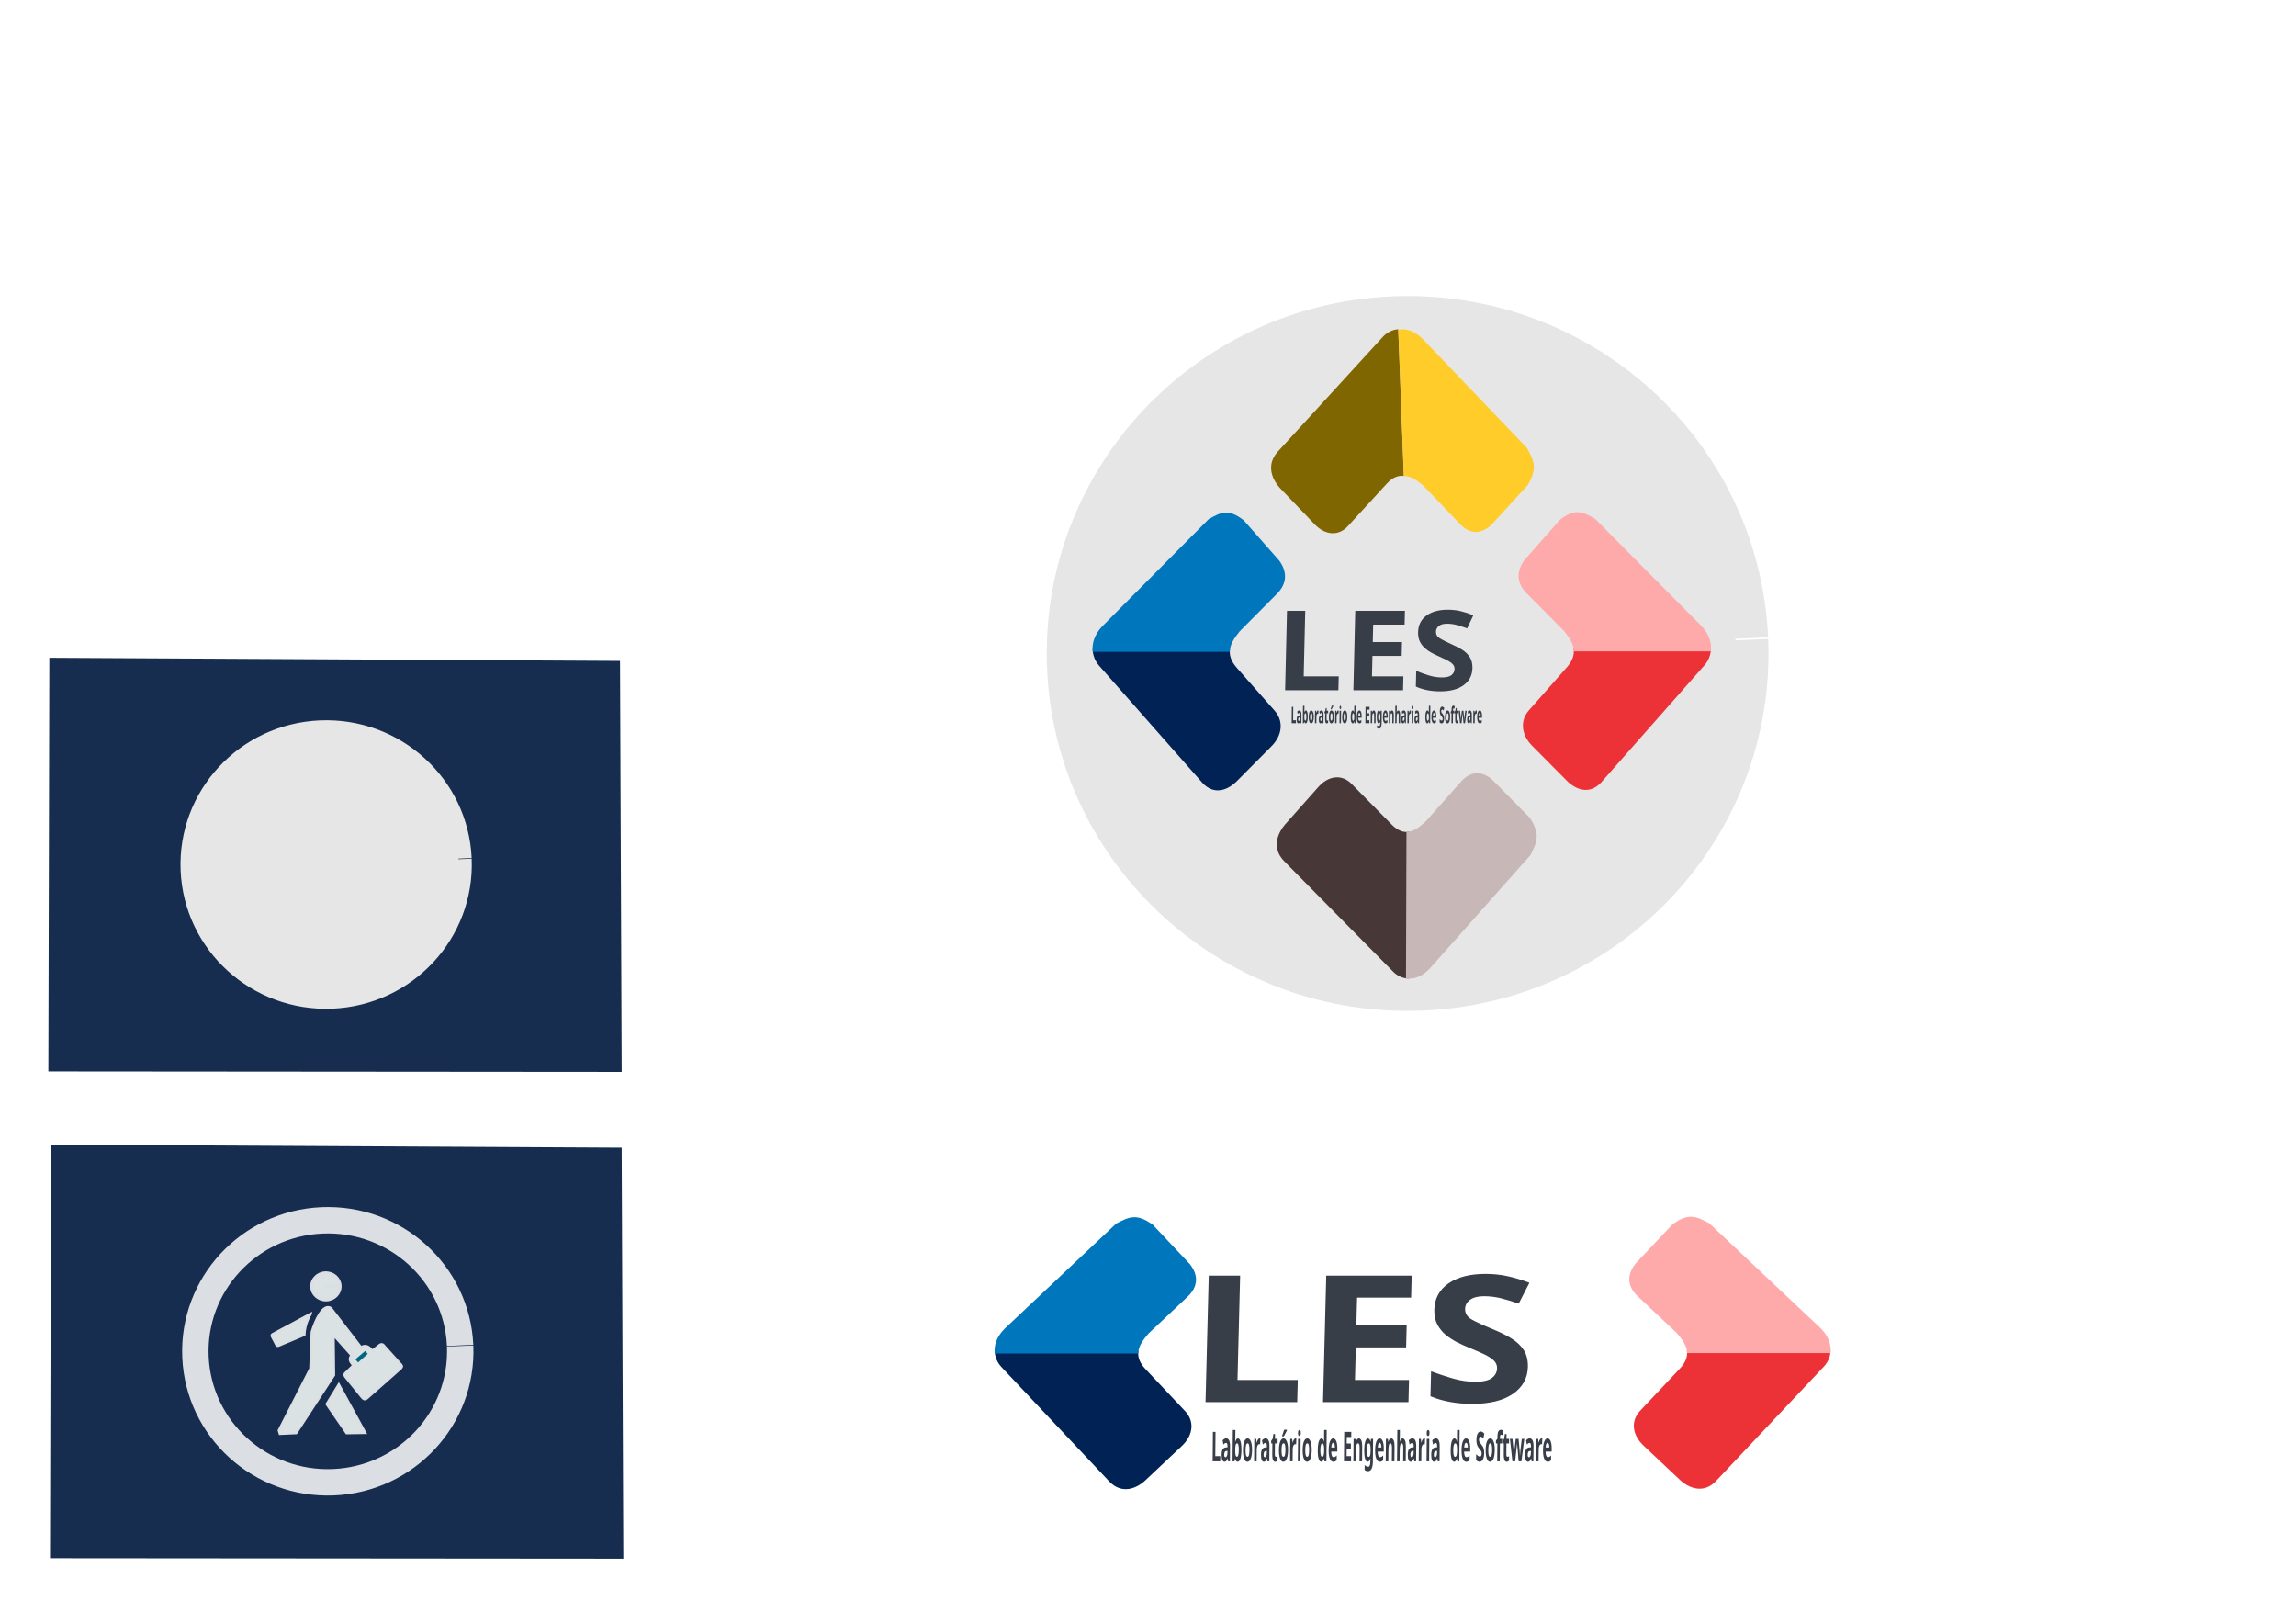
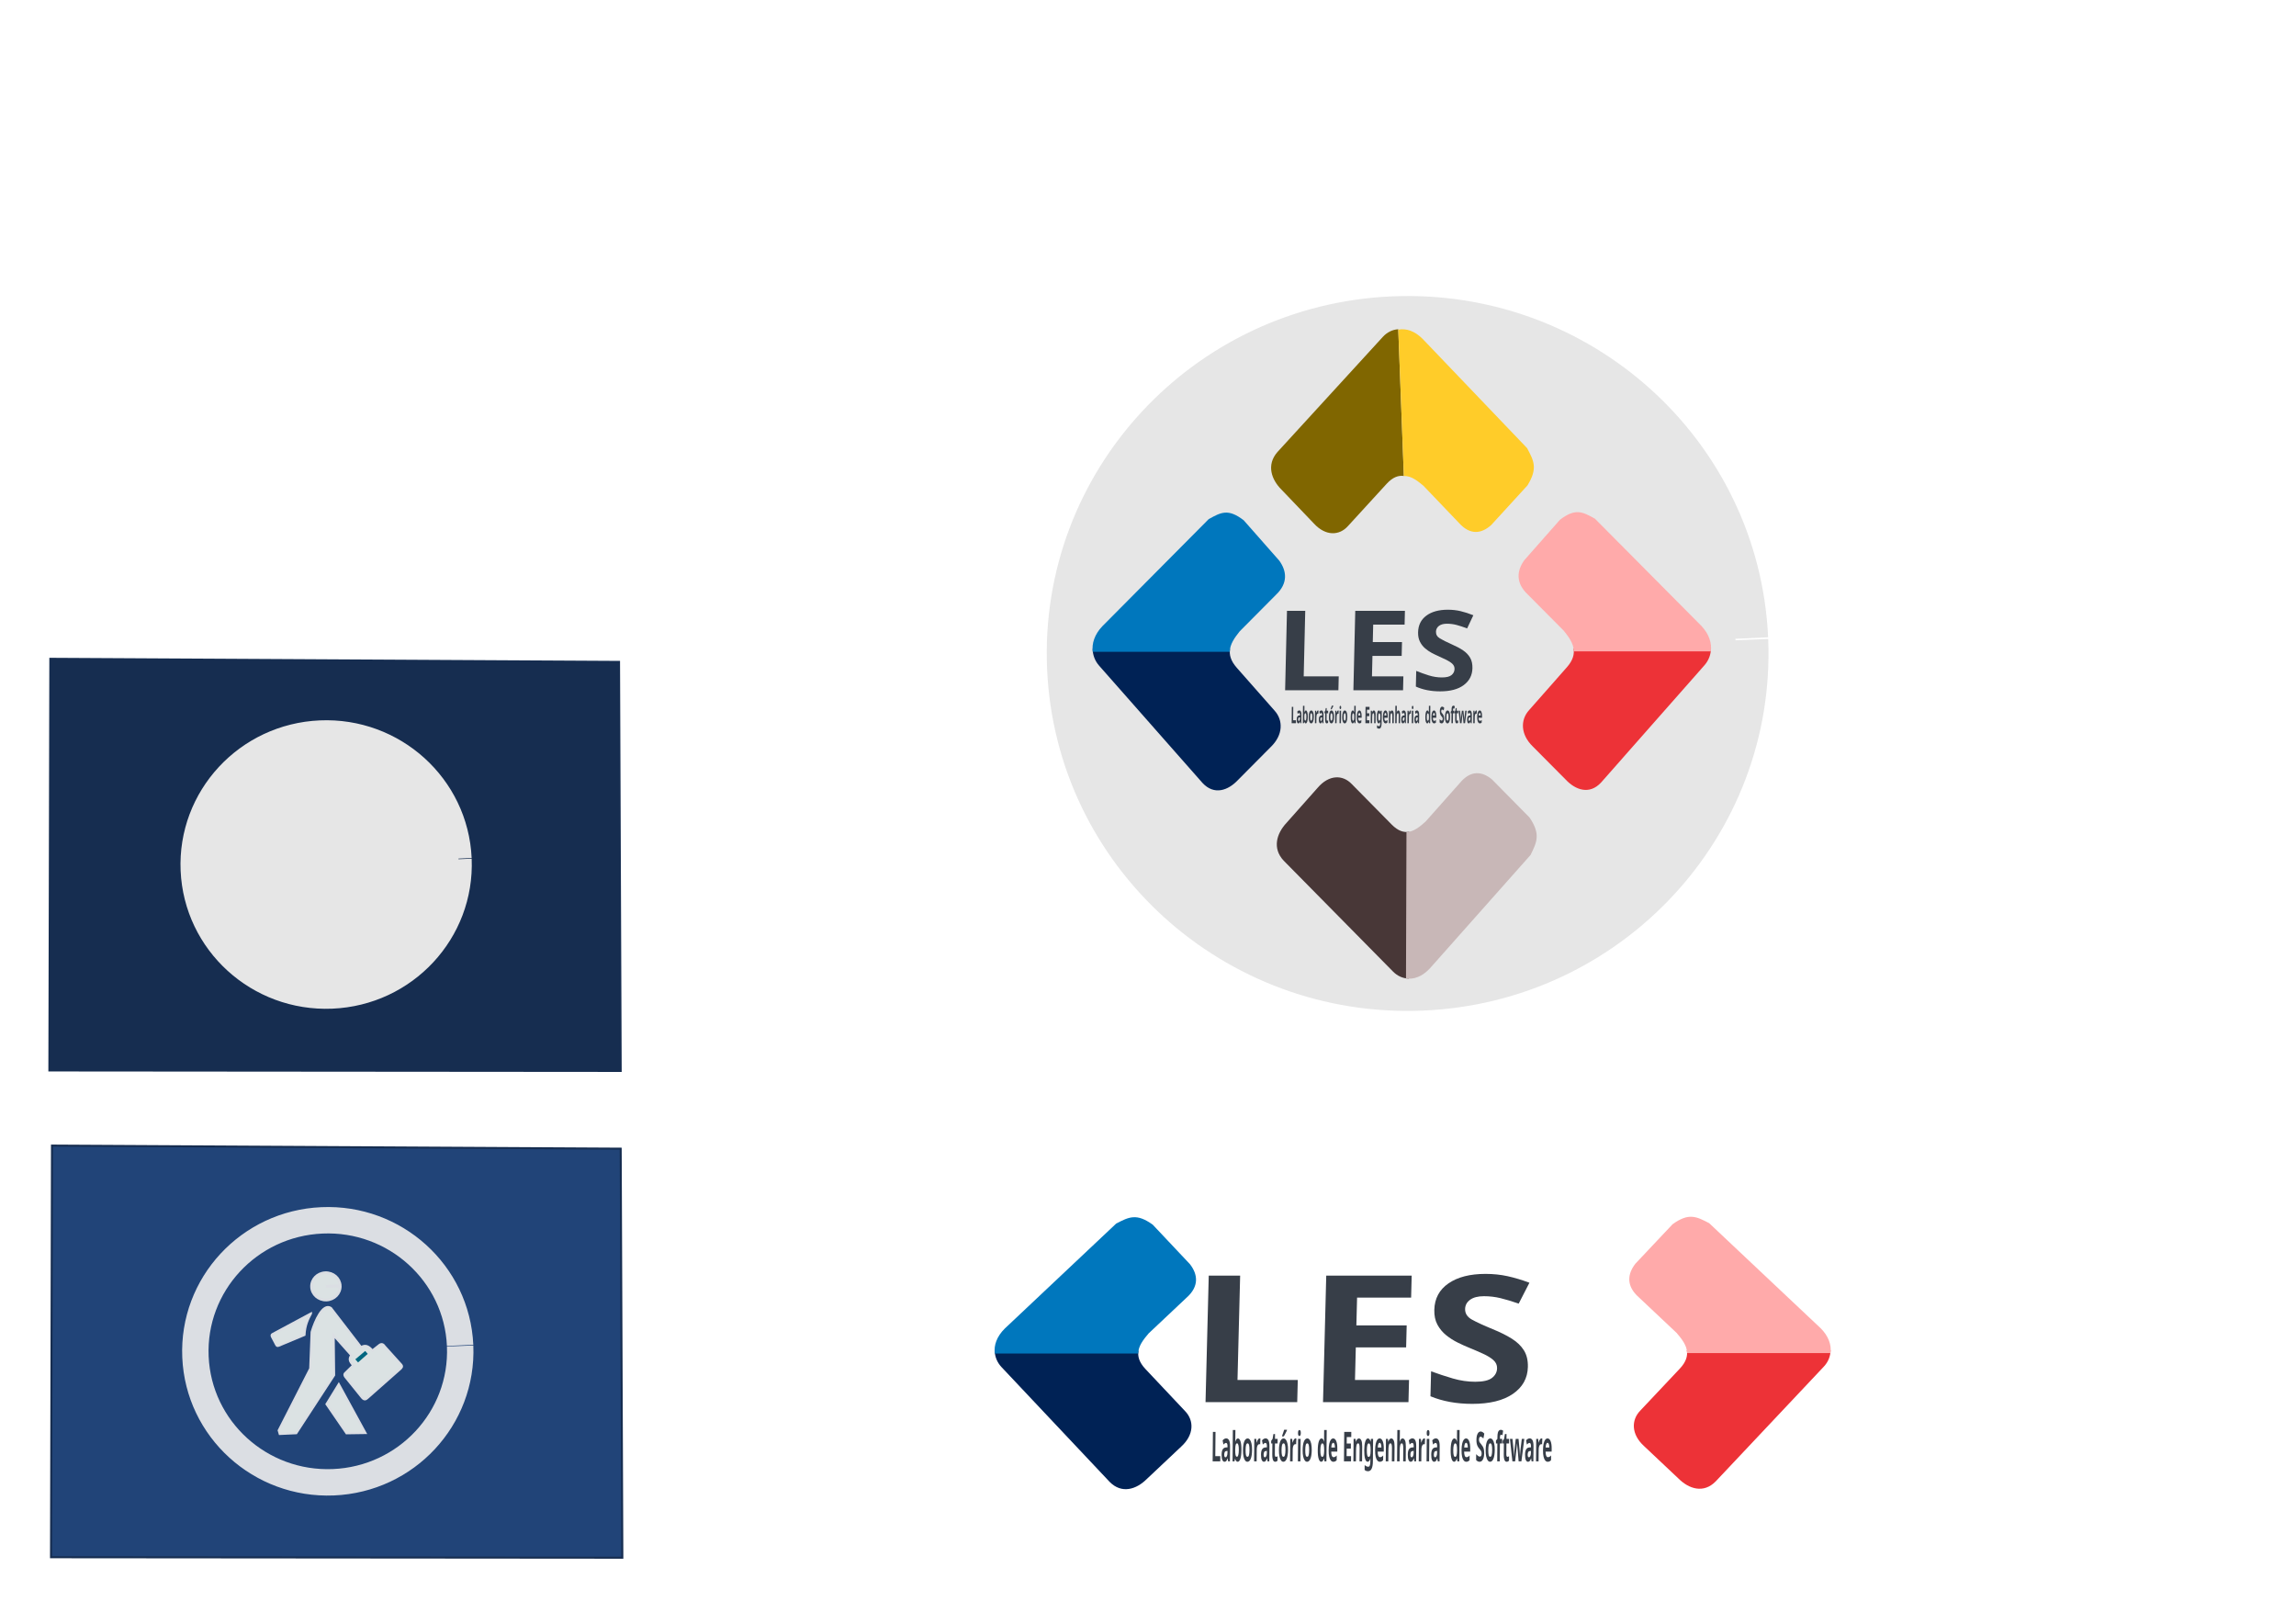
<svg xmlns="http://www.w3.org/2000/svg" xmlns:ns1="http://www.openswatchbook.org/uri/2009/osb" xmlns:xlink="http://www.w3.org/1999/xlink" width="297mm" height="210mm" viewBox="0 0 1052.362 744.094" id="svg4291" version="1.1">
  <defs id="defs4293">
    <linearGradient id="linearGradient4234" ns1:paint="solid">
      <stop style="stop-color:#000000;stop-opacity:1;" offset="0" id="stop4236" />
    </linearGradient>
    <linearGradient id="linearGradient4857">
      <stop style="stop-color:#000000;stop-opacity:1;" offset="0" id="stop4859" />
      <stop style="stop-color:#000000;stop-opacity:0;" offset="1" id="stop4861" />
    </linearGradient>
    <linearGradient xlink:href="#linearGradient4857" id="linearGradient4863" x1="154.665" y1="638.584" x2="852.384" y2="638.584" gradientUnits="userSpaceOnUse" gradientTransform="translate(2.601568,-155.3222)" />
    <linearGradient xlink:href="#linearGradient4857" id="linearGradient4912" gradientUnits="userSpaceOnUse" gradientTransform="matrix(0.3351919,0,0,0.3351919,320.3932,781.7238)" x1="154.665" y1="638.584" x2="852.384" y2="638.584" />
    <linearGradient xlink:href="#linearGradient4857" id="linearGradient4978" gradientUnits="userSpaceOnUse" gradientTransform="matrix(1.174898,0,0,1.174898,73.22998,-5.5547)" x1="154.665" y1="638.584" x2="852.384" y2="638.584" />
    <linearGradient xlink:href="#linearGradient4857" id="linearGradient4990" gradientUnits="userSpaceOnUse" gradientTransform="matrix(1.174898,0,0,1.174898,-180.82,-8.161539)" x1="154.665" y1="638.584" x2="852.384" y2="638.584" />
    <linearGradient xlink:href="#linearGradient4857" id="linearGradient4451" gradientUnits="userSpaceOnUse" gradientTransform="matrix(1.210082,0,0,1.210082,-65.82173,165.5088)" x1="154.665" y1="638.584" x2="852.384" y2="638.584" />
    <linearGradient id="linearGradient1119">
      <stop id="stop1115" offset="0" style="stop-color:#3771c8;stop-opacity:1;" />
      <stop id="stop1117" offset="1" style="stop-color:#3771c8;stop-opacity:0;" />
    </linearGradient>
    <clipPath id="clipPath2129" clipPathUnits="userSpaceOnUse">
      <rect y="264.178" x="100.73" height="28.069" width="29.427" id="rect2131" style="fill:#cccccc;fill-opacity:1;stroke:none;stroke-width:0;stroke-linejoin:miter;stroke-miterlimit:4;stroke-dasharray:none;stroke-opacity:1" />
    </clipPath>
    <clipPath id="clipPath229" clipPathUnits="userSpaceOnUse">
      <rect y="212.168" x="83.872" height="65.945" width="65.625" id="rect231" style="fill:#000000;fill-opacity:0;stroke:#decd87;stroke-width:0.235;stroke-miterlimit:4;stroke-dasharray:none;stroke-opacity:0.996" />
    </clipPath>
    <linearGradient gradientUnits="userSpaceOnUse" y2="250.986" x2="198.574" y1="267.31" x1="214.825" id="linearGradient1121" xlink:href="#linearGradient1119" />
    <clipPath clipPathUnits="userSpaceOnUse" id="clipPath2129-4">
      <rect style="fill:#cccccc;fill-opacity:1;stroke:none;stroke-width:0;stroke-linejoin:miter;stroke-miterlimit:4;stroke-dasharray:none;stroke-opacity:1" id="rect2131-8" width="29.427" height="28.069" x="100.73" y="264.178" />
    </clipPath>
    <clipPath clipPathUnits="userSpaceOnUse" id="clipPath229-3">
      <rect style="fill:#000000;fill-opacity:0;stroke:#decd87;stroke-width:0.235;stroke-miterlimit:4;stroke-dasharray:none;stroke-opacity:0.996" id="rect231-9" width="65.625" height="65.945" x="83.872" y="212.168" />
    </clipPath>
  </defs>
  <g id="layer1" transform="translate(0,-308.2677)">
    <path transform="scale(-1,1)" d="M -795.438,600.999 A 150.413,148.816 0 0 1 -638.545,459.065 150.413,148.816 0 0 1 -494.905,614.127 150.413,148.816 0 0 1 -651.463,756.422 150.413,148.816 0 0 1 -795.468,601.693" id="path203" style="fill:#e6e6e6;fill-opacity:1;stroke:#e6e6e6;stroke-width:29.981;stroke-miterlimit:4;stroke-dasharray:none" />
    <path style="display:inline;fill:none;fill-rule:evenodd;stroke:#000000;stroke-width:2.75;stroke-linecap:butt;stroke-linejoin:miter;stroke-miterlimit:4;stroke-dasharray:none;stroke-opacity:1" d="m -6.085,560.871 v 0" id="path4274" />
    <path style="opacity:0;fill:none;fill-opacity:1;stroke:#ff0000;stroke-width:3;stroke-linecap:round;stroke-linejoin:bevel;stroke-miterlimit:4;stroke-dasharray:none;stroke-opacity:1" id="path4409" d="M -1.243,533.291 A 490.848,237.563 0 0 1 510.905,306.717 490.848,237.563 0 0 1 979.483,554.396 490.848,237.563 0 0 1 468.136,781.393 490.848,237.563 0 0 1 -1.317,534.102" />
-     <path id="path4269" d="m 23.829,833.257 -0.443,188.647 261.86,0.216 -0.757,-187.451 z" style="fill:#162d50;fill-rule:evenodd;stroke:#162d50;stroke-width:0.922px;stroke-linecap:butt;stroke-linejoin:miter;stroke-opacity:1" />
+     <path id="path4269" d="m 23.829,833.257 -0.443,188.647 261.86,0.216 -0.757,-187.451 z" style="fill:#214478;fill-rule:evenodd;stroke:#162d50;stroke-width:0.922px;stroke-linecap:butt;stroke-linejoin:miter;stroke-opacity:1" />
    <g id="g465">
      <path style="fill:#dbe2e3;fill-rule:evenodd;stroke:#dbdee3;stroke-width:1px;stroke-linecap:butt;stroke-linejoin:miter;stroke-opacity:1" d="m 142.516,910.214 -17.471,9.375 c -0.333,0.227 -0.768,0.367 -0.426,1.172 l 2.024,3.835 c 0.391,0.801 0.781,0.341 1.172,0.32 l 11.718,-4.9 c 0.281,-4.628 1.621,-7.236 2.983,-9.801 z" id="path4271" />
      <path id="path4273" d="m 155.278,942.617 12.198,22.331 -8.645,0.129 -9.157,-13.337 z" style="fill:#dbe2e3;fill-rule:evenodd;stroke:#dbdee3;stroke-width:1px;stroke-linecap:butt;stroke-linejoin:miter;stroke-opacity:1" />
      <path style="fill:#dbe2e3;fill-rule:evenodd;stroke:#dbdee3;stroke-width:1px;stroke-linecap:butt;stroke-linejoin:miter;stroke-opacity:1" d="m 151.656,907.674 13.849,17.99 c 1.954,-1.268 3.504,-0.453 5.178,1.527 l 3.162,-2.487 c 0.906,-0.724 1.714,-0.572 2.418,0.512 l 7.594,8.42 c 0.794,0.893 0.159,1.5 -0.522,2.098 l -14.773,13.048 c -0.717,0.585 -1.388,1.352 -2.59,-0.004 l -7.31,-9.063 c -1.157,-1.285 -0.841,-1.916 -0.208,-2.406 l 3.464,-3.391 c -1.789,-1.732 -2.052,-3.051 -0.856,-4.554 l -8.147,-9.176 0.205,18.273 -17.336,26.576 -7.552,0.348 -0.472,-1.609 14.451,-28.317 0.644,-16.746 c 1.482,-5.091 5.145,-13.385 8.801,-11.04 z" id="path4275" />
      <path style="fill:#006680;fill-opacity:1;fill-rule:evenodd;stroke:none;stroke-width:1px;stroke-linecap:butt;stroke-linejoin:miter;stroke-opacity:1" d="m 162.868,931.193 1.243,1.431 4.444,-3.917 -1.168,-1.318 z" id="path4277" />
      <path transform="scale(-1,1)" d="m -210.891,924.809 a 60.71,60.065 0 0 1 63.326,-57.288 60.71,60.065 0 0 1 57.976,62.586 60.71,60.065 0 0 1 -63.19,57.434 60.71,60.065 0 0 1 -58.124,-62.452" id="path4279" style="fill:none;fill-opacity:1;stroke:#dbdee3;stroke-width:12.101;stroke-miterlimit:4;stroke-dasharray:none" />
      <path transform="scale(-1,1)" d="m -155.92,897.488 a 6.556,6.244 0 0 1 6.825,-5.956 6.556,6.244 0 0 1 6.275,6.481 6.556,6.244 0 0 1 -6.784,5.998 6.556,6.244 0 0 1 -6.319,-6.442 l 6.553,0.202 z" id="path4281" style="fill:#dbe2e3;fill-opacity:1;stroke:#dbdee3;stroke-width:1.282;stroke-miterlimit:4;stroke-dasharray:none" />
    </g>
    <path id="path60" d="m 23.072,610.181 -0.443,188.647 261.86,0.216 -0.757,-187.451 z" style="fill:#162d50;fill-rule:evenodd;stroke:#162d50;stroke-width:0.922px;stroke-linecap:butt;stroke-linejoin:miter;stroke-opacity:1" />
    <path style="fill:#e6e6e6;fill-opacity:1;stroke:#e6e6e6;stroke-width:12.101;stroke-miterlimit:4;stroke-dasharray:none" id="path62" d="m -210.134,701.734 a 60.71,60.065 0 0 1 63.326,-57.288 60.71,60.065 0 0 1 57.976,62.586 60.71,60.065 0 0 1 -63.19,57.434 60.71,60.065 0 0 1 -58.124,-62.452" transform="scale(-1,1)" />
    <text xml:space="preserve" style="font-style:normal;font-variant:normal;font-weight:normal;font-stretch:normal;font-size:28.75px;line-height:1.25;font-family:'Hiragino Kaku Gothic Std';-inkscape-font-specification:'Hiragino Kaku Gothic Std';letter-spacing:0px;word-spacing:0px;fill:#000000;fill-opacity:1;stroke:none;stroke-width:0.937" x="1758.649" y="244.136" id="text1483">
      <tspan id="tspan1481" x="1758.649" y="273.03" style="stroke-width:0.937" />
    </text>
    <circle style="fill:none;fill-opacity:1;stroke:none;stroke-width:0.6;stroke-miterlimit:4;stroke-dasharray:none;stroke-opacity:1" id="path1516" cx="615.488" cy="1394.708" r="230.015" />
    <text xml:space="preserve" style="font-style:normal;font-variant:normal;font-weight:normal;font-stretch:normal;font-size:28.069px;line-height:1.25;font-family:'PingFang HK';-inkscape-font-specification:'PingFang HK';letter-spacing:0px;word-spacing:0px;fill:#002b00;fill-opacity:1;stroke:none;stroke-width:0.915" x="1680.005" y="1230.114" id="text2011" transform="matrix(1.120608,0,0.1222778,0.8923727,0,0)">
      <tspan id="tspan2009" x="1680.005" y="1257.762" style="font-style:normal;font-variant:normal;font-weight:normal;font-stretch:normal;font-size:175.738px;font-family:'PingFang HK';-inkscape-font-specification:'PingFang HK';fill:#002b00;stroke-width:0.915" />
    </text>
    <text transform="matrix(1.083639,0,-0.02347596,0.9228169,0,0)" id="text4910" y="1030.336" x="524.302" style="font-style:normal;font-variant:normal;font-weight:normal;font-stretch:normal;font-size:87.957px;line-height:1.25;font-family:Calibri;-inkscape-font-specification:Calibri;letter-spacing:0px;word-spacing:0px;fill:#373e48;fill-opacity:1;stroke:none;stroke-width:2.868" xml:space="preserve">
      <tspan style="font-style:normal;font-variant:normal;font-weight:bold;font-stretch:normal;font-family:'Hiragino Kaku Gothic StdN';-inkscape-font-specification:'Hiragino Kaku Gothic StdN Bold';fill:#373e48;stroke-width:2.868" y="1030.336" x="524.302" id="tspan4908">LES</tspan>
    </text>
    <path id="path4912" d="m 773.148,927.042 c 0.452,2.523 -0.259,5.292 -3.206,8.421 l -18.092,19.201 c -4.285,4.382 -4.181,10.964 1.702,16.314 l 15.858,14.942 c 4.646,4.613 11.361,6.915 16.945,1.256 l 49.556,-52.592 c 2.03,-2.155 3.078,-4.781 3.134,-7.542 z" style="opacity:1;fill:#ed3237;fill-opacity:1;stroke:none;stroke-width:28.105;stroke-linecap:round;stroke-linejoin:round;stroke-miterlimit:4;stroke-dasharray:none;stroke-opacity:1" />
    <path id="path4914" d="m 775.607,865.898 c -2.529,-0.182 -5.26,0.714 -8.986,3.393 l -17.044,18.087 c -3.588,4.61 -4.437,10.161 1.68,15.507 l 17.253,16.254 c 2.347,2.765 4.734,5.754 4.765,9.205 h 65.717 c 0.527,-3.719 -0.88,-7.805 -4.55,-11.434 l -51.061,-48.113 c -2.914,-1.516 -5.244,-2.732 -7.773,-2.898 z" style="fill:#ffaaaa;stroke:none;stroke-width:3.655px;stroke-linecap:butt;stroke-linejoin:miter;stroke-opacity:1" />
    <path style="opacity:1;fill:#002255;fill-opacity:1;stroke:none;stroke-width:28.105;stroke-linecap:round;stroke-linejoin:round;stroke-miterlimit:4;stroke-dasharray:none;stroke-opacity:1" d="m 521.819,927.245 c -0.452,2.523 0.258,5.292 3.206,8.421 l 18.092,19.201 c 4.285,4.382 4.18,10.964 -1.702,16.314 l -15.858,14.942 c -4.646,4.613 -11.361,6.915 -16.945,1.256 L 459.056,934.787 c -2.031,-2.155 -3.078,-4.781 -3.134,-7.542 z" id="path4916" />
    <path style="fill:#0077bd;fill-opacity:1;stroke:none;stroke-width:3.655px;stroke-linecap:butt;stroke-linejoin:miter;stroke-opacity:1" d="m 519.36,866.101 c 2.529,-0.182 5.26,0.714 8.986,3.392 l 17.044,18.087 c 3.588,4.609 4.436,10.161 -1.68,15.507 l -17.253,16.253 c -2.347,2.766 -4.734,5.754 -4.765,9.206 h -65.717 c -0.527,-3.719 0.88,-7.805 4.55,-11.434 l 51.061,-48.113 c 2.914,-1.514 5.244,-2.732 7.773,-2.898 z" id="path4918" />
    <g id="g441" transform="matrix(1.308097,0,0,1.375875,-191.0301,-235.2628)">
      <text transform="matrix(1.068815,0,-0.02315483,0.9356152,0,0)" id="text4706" y="667.959" x="568.845" style="font-style:normal;font-variant:normal;font-weight:normal;font-stretch:normal;font-size:39.615px;line-height:1.25;font-family:Calibri;-inkscape-font-specification:Calibri;letter-spacing:0px;word-spacing:0px;fill:#373e48;fill-opacity:1;stroke:none;stroke-width:1.292" xml:space="preserve">
        <tspan style="font-style:normal;font-variant:normal;font-weight:bold;font-stretch:normal;font-family:'Hiragino Kaku Gothic StdN';-inkscape-font-specification:'Hiragino Kaku Gothic StdN Bold';fill:#373e48;stroke-width:1.292" y="667.959" x="568.845" id="tspan4704">LES</tspan>
      </text>
      <path id="path4722" d="m 697.403,611.034 c 0.33,1.873 -0.189,3.929 -2.342,6.251 L 681.842,631.537 c -3.131,3.253 -3.054,8.138 1.243,12.11 l 11.586,11.091 c 3.395,3.424 8.3,5.133 12.38,0.933 l 36.206,-39.039 c 1.483,-1.599 2.249,-3.549 2.29,-5.599 z" style="opacity:1;fill:#ed3237;fill-opacity:1;stroke:none;stroke-width:20.697;stroke-linecap:round;stroke-linejoin:round;stroke-miterlimit:4;stroke-dasharray:none;stroke-opacity:1" />
      <path id="path4724" d="m 699.199,565.647 c -1.847,-0.129 -3.843,0.53 -6.565,2.518 l -12.452,13.426 c -2.621,3.422 -3.241,7.542 1.227,11.511 l 12.605,12.065 c 1.715,2.053 3.458,4.271 3.481,6.833 h 48.012 c 0.384,-2.761 -0.643,-5.794 -3.325,-8.487 l -37.305,-35.714 c -2.129,-1.125 -3.831,-2.028 -5.679,-2.151 z" style="fill:#ffaaaa;stroke:none;stroke-width:2.691px;stroke-linecap:butt;stroke-linejoin:miter;stroke-opacity:1" />
      <path style="opacity:1;fill:#002255;fill-opacity:1;stroke:none;stroke-width:20.697;stroke-linecap:round;stroke-linejoin:round;stroke-miterlimit:4;stroke-dasharray:none;stroke-opacity:1" d="m 577.031,611.185 c -0.33,1.873 0.189,3.929 2.342,6.25 l 13.218,14.253 c 3.131,3.253 3.054,8.138 -1.243,12.11 l -11.586,11.091 c -3.395,3.424 -8.3,5.133 -12.38,0.932 l -36.206,-39.039 c -1.484,-1.599 -2.249,-3.549 -2.29,-5.598 z" id="path4726" />
      <path style="fill:#0077bd;fill-opacity:1;stroke:none;stroke-width:2.691px;stroke-linecap:butt;stroke-linejoin:miter;stroke-opacity:1" d="m 575.234,565.798 c 1.848,-0.128 3.843,0.53 6.565,2.518 l 12.452,13.426 c 2.621,3.422 3.241,7.542 -1.227,11.511 l -12.605,12.065 c -1.715,2.053 -3.458,4.271 -3.481,6.833 h -48.013 c -0.384,-2.761 0.643,-5.794 3.325,-8.487 l 37.305,-35.714 c 2.129,-1.125 3.831,-2.028 5.679,-2.151 z" id="path4728" />
      <path style="opacity:1;fill:#806600;fill-opacity:1;stroke:none;stroke-width:20.697;stroke-linecap:round;stroke-linejoin:round;stroke-miterlimit:4;stroke-dasharray:none;stroke-opacity:1" d="m 637.932,553.581 c -1.855,-0.259 -3.856,0.351 -6.052,2.632 l -13.479,13.998 c -3.071,3.311 -7.879,3.432 -11.959,-0.77 l -11.379,-11.311 c -3.505,-3.307 -5.385,-8.217 -1.421,-12.53 l 36.919,-38.343 c 1.513,-1.572 3.398,-2.428 5.413,-2.553 z" id="path4734" />
      <path style="fill:#ffcc29;fill-opacity:1;stroke:none;stroke-width:2.691px;stroke-linecap:butt;stroke-linejoin:miter;stroke-opacity:1" d="m 683.448,549.965 c 0.197,1.87 -0.365,3.923 -2.209,6.767 l -12.697,13.188 c -3.259,2.8 -7.286,3.597 -11.37,-0.777 l -12.378,-12.305 c -2.088,-1.657 -4.341,-3.337 -6.861,-3.256 l -1.953,-48.741 c 2.7,-0.503 5.724,0.417 8.482,3.03 l 36.64,36.418 c 1.192,2.116 2.15,3.807 2.347,5.677 z" id="path4736" />
      <path style="opacity:1;fill:#483737;fill-opacity:1;stroke:none;stroke-width:20.697;stroke-linecap:round;stroke-linejoin:round;stroke-miterlimit:4;stroke-dasharray:none;stroke-opacity:1" d="m 639.803,672.069 c -1.845,0.329 -3.866,-0.206 -6.144,-2.401 l -13.982,-13.479 c -3.19,-3.192 -7.999,-3.131 -11.923,1.221 l -10.957,11.733 c -3.382,3.437 -5.081,8.415 -0.961,12.575 l 38.298,36.92 c 1.569,1.513 3.485,2.297 5.502,2.346 z" id="path4738" />
      <path style="fill:#c8b7b7;stroke:none;stroke-width:2.691px;stroke-linecap:butt;stroke-linejoin:miter;stroke-opacity:1" d="m 684.468,674.052 c 0.129,-1.877 -0.508,-3.906 -2.456,-6.679 l -13.171,-12.698 c -3.359,-2.675 -7.412,-3.319 -11.334,1.208 l -11.918,12.765 c -2.026,1.734 -4.216,3.499 -6.737,3.513 l -0.168,48.781 c 2.716,0.4 5.705,-0.633 8.365,-3.348 l 35.28,-37.778 c 1.114,-2.159 2.009,-3.885 2.137,-5.762 z" id="path4740" />
      <text xml:space="preserve" style="font-style:normal;font-variant:normal;font-weight:normal;font-stretch:normal;font-size:5.072px;line-height:1.25;font-family:Calibri;-inkscape-font-specification:Calibri;letter-spacing:0px;word-spacing:0px;fill:#373e48;fill-opacity:1;stroke:none;stroke-width:0.165" x="905.826" y="424.343" id="text341" transform="matrix(0.667296,0,-0.01445631,1.498585,0,0)">
        <tspan id="tspan339" x="905.826" y="424.343" style="font-style:normal;font-variant:normal;font-weight:bold;font-stretch:normal;font-family:'Hiragino Kaku Gothic StdN';-inkscape-font-specification:'Hiragino Kaku Gothic StdN Bold';fill:#373e48;stroke-width:0.165">Laboratório de Engenharia  de Software</tspan>
      </text>
    </g>
    <text xml:space="preserve" style="font-style:normal;font-variant:normal;font-weight:normal;font-stretch:normal;font-size:12.203px;line-height:1.25;font-family:Calibri;-inkscape-font-specification:Calibri;letter-spacing:0px;word-spacing:0px;fill:#373e48;fill-opacity:1;stroke:none;stroke-width:0.398" x="872.904" y="631.824" id="text345" transform="matrix(0.6460609,0,-0.01399627,1.547842,0,0)">
      <tspan id="tspan343" x="872.904" y="631.824" style="font-style:normal;font-variant:normal;font-weight:bold;font-stretch:normal;font-family:'Hiragino Kaku Gothic StdN';-inkscape-font-specification:'Hiragino Kaku Gothic StdN Bold';fill:#373e48;stroke-width:0.398">Laboratório de Engenharia  de Software</tspan>
    </text>
  </g>
</svg>
